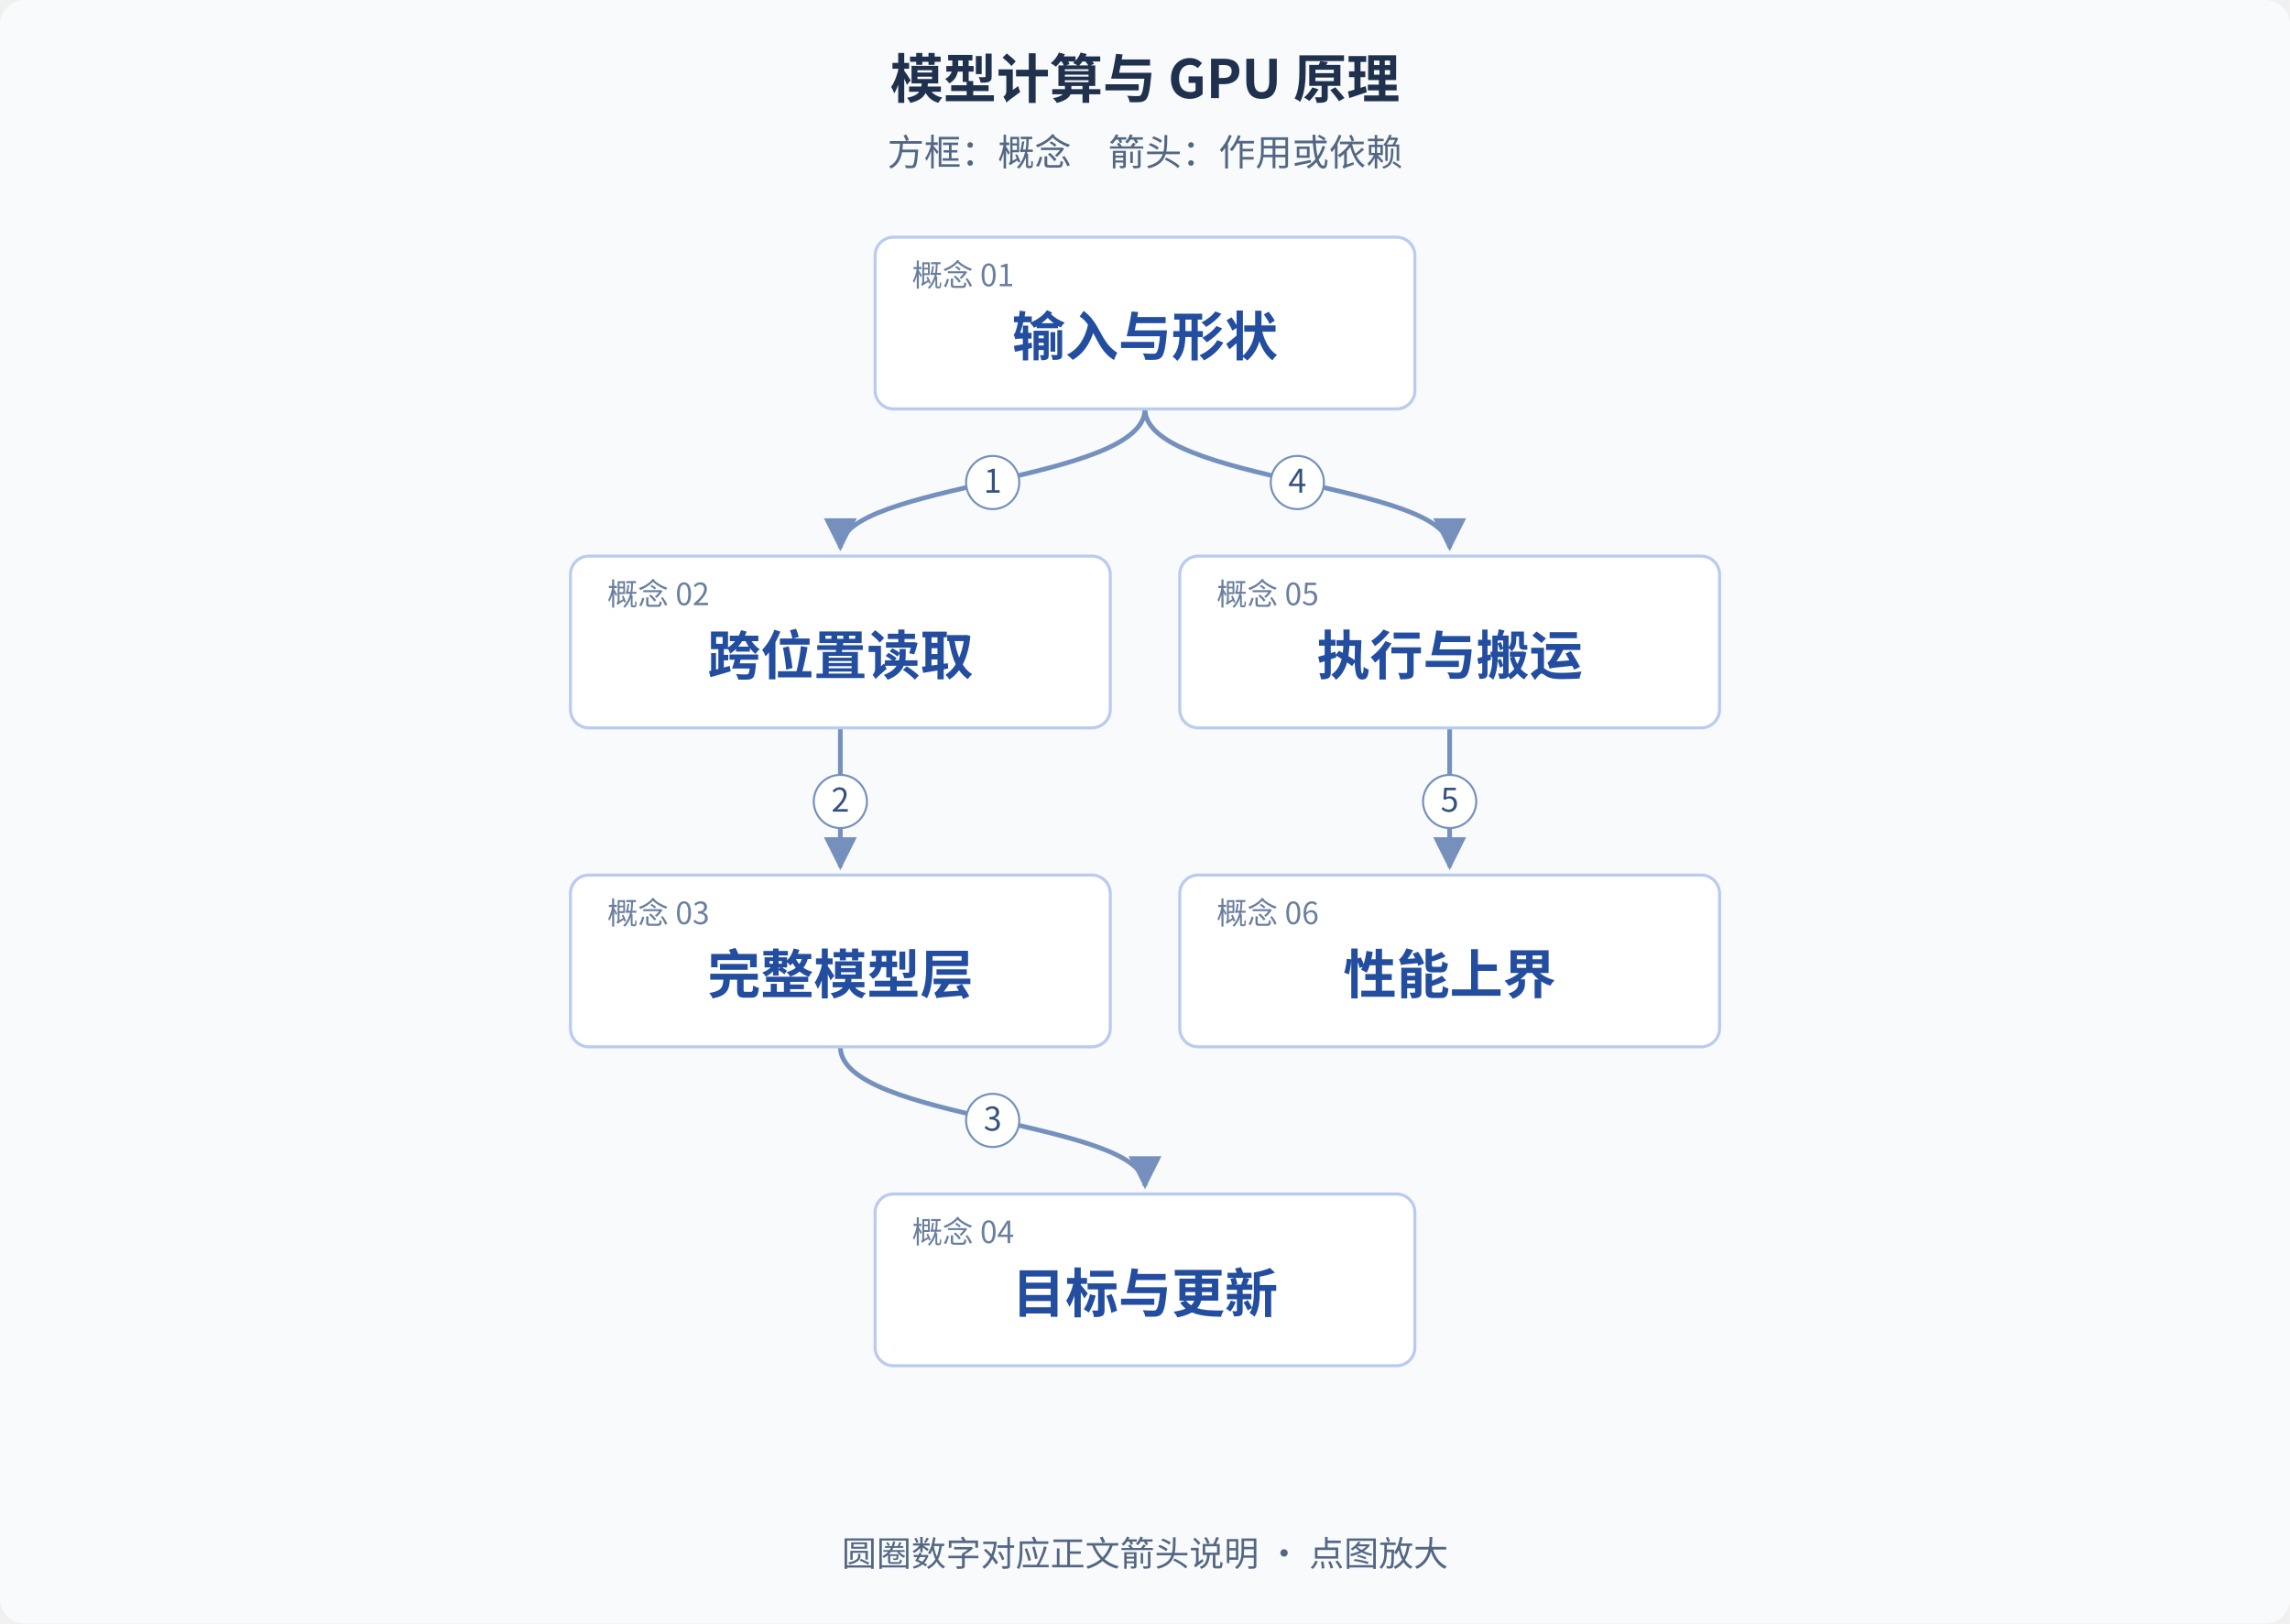
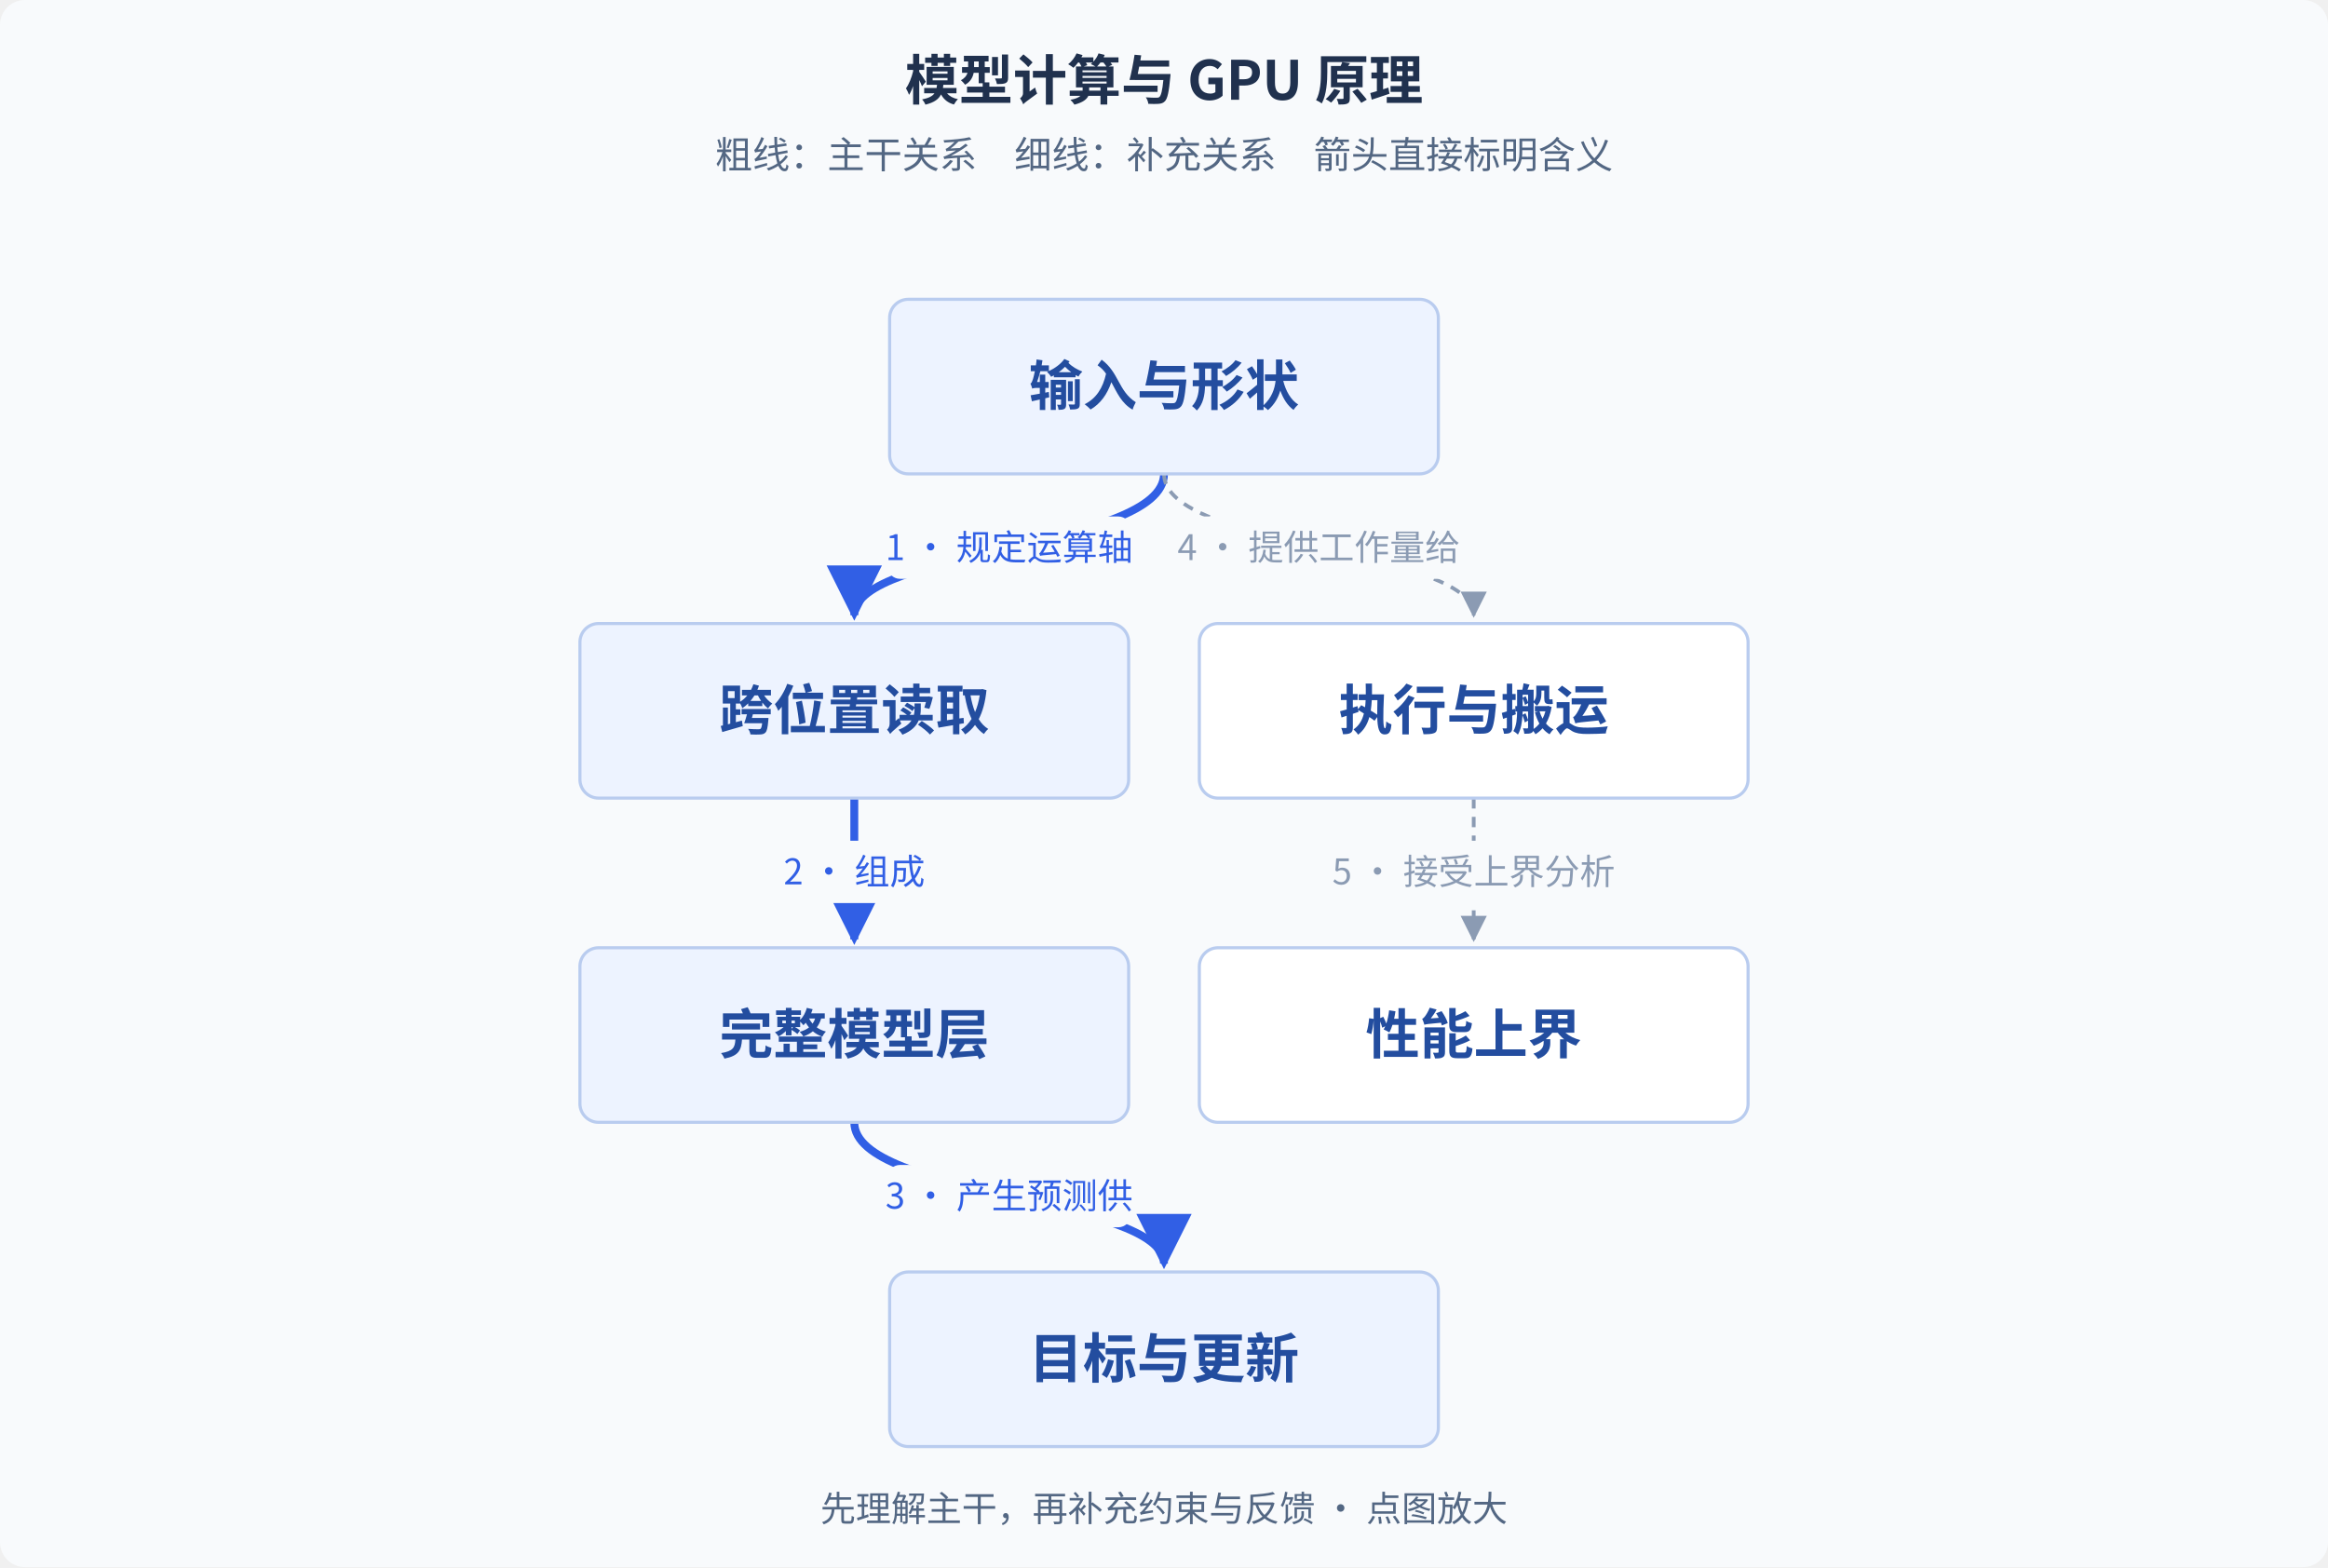
- <svg xmlns="http://www.w3.org/2000/svg" viewBox="0 0 1120 794" role="img" aria-labelledby="title desc">
+ <svg xmlns="http://www.w3.org/2000/svg" viewBox="0 0 1120 754" role="img" aria-labelledby="title desc">
  <defs>
-     <marker id="arrow" viewBox="0 0 10 10" refX="9" refY="5" markerWidth="7" markerHeight="7" orient="auto-start-reverse">
-       <path d="M0 0L10 5L0 10Z" fill="#7590bd" />
+     <marker id="arrow-main" viewBox="0 0 10 10" refX="9" refY="5" markerWidth="7" markerHeight="7" orient="auto-start-reverse">
+       <path d="M0 0L10 5L0 10Z" fill="#315fe5" />
+     </marker>
+     <marker id="arrow-other" viewBox="0 0 10 10" refX="9" refY="5" markerWidth="7" markerHeight="7" orient="auto-start-reverse">
+       <path d="M0 0L10 5L0 10Z" fill="#8b9bb3" />
    </marker>
  </defs>
-   <rect width="1120" height="794" rx="12" fill="#f8fafc" />
+   <rect width="1120" height="754" rx="12" fill="#f8fafc" />
  <g font-family="PingFang SC,Microsoft YaHei,Noto Sans CJK SC,sans-serif">
    <text x="560" y="48" text-anchor="middle" font-size="26" font-weight="650" fill="#20314e">模型计算与 GPU 原理</text>
-     <text x="560" y="81" text-anchor="middle" font-size="18" fill="#536783">方框：概念　箭头：作用或依赖</text>
-     <path data-edge="mf-tensors mf-attention" d="M560.0 200 C560.0 236.0 411.0 236.0 411.0 268" fill="none" stroke="#7590bd" stroke-width="2.3" marker-end="url(#arrow)" />
-     <g>
-       <circle cx="485.5" cy="236.0" r="13" fill="#fff" stroke="#7590bd" />
-       <text x="485.5" y="241.0" text-anchor="middle" fill="#36527e" font-size="16">1</text>
+     <text x="560" y="81" text-anchor="middle" font-size="18" fill="#536783">粗线：主干关系　细线：补充关系　箭头直接标明含义</text>
+     <path data-edge="mf-tensors mf-attention" data-emphasis="main" d="M560.0 228 C560.0 264.0 411.0 264.0 411.0 296" fill="none" stroke="#315fe5" stroke-width="3.8" marker-end="url(#arrow-main)" />
+     <path data-edge="mf-attention mf-decoder" data-emphasis="main" d="M411.0 384 C411.0 420.0 411.0 420.0 411.0 452" fill="none" stroke="#315fe5" stroke-width="3.8" marker-end="url(#arrow-main)" />
+     <path data-edge="mf-decoder mf-autograd" data-emphasis="main" d="M411.0 540 C411.0 576.0 560.0 576.0 560.0 608" fill="none" stroke="#315fe5" stroke-width="3.8" marker-end="url(#arrow-main)" />
+     <path data-edge="mf-tensors mf-gpu" data-emphasis="other" d="M560.0 228 C560.0 264.0 709.0 264.0 709.0 296" fill="none" stroke="#8b9bb3" stroke-width="1.8" stroke-dasharray="5 4" marker-end="url(#arrow-other)" />
+     <path data-edge="mf-gpu mf-roofline" data-emphasis="other" d="M709.0 384 C709.0 420.0 709.0 420.0 709.0 452" fill="none" stroke="#8b9bb3" stroke-width="1.8" stroke-dasharray="5 4" marker-end="url(#arrow-other)" />
+     <g data-relation-label="1">
+       <rect x="427.0" y="248.5" width="117" height="30" rx="6" fill="#f8fafc" />
+       <text x="485.5" y="269.5" text-anchor="middle" fill="#315fe5" font-size="17">1 · 规定运算轴</text>
    </g>
-     <path data-edge="mf-attention mf-decoder" d="M411.0 356 C411.0 392.0 411.0 392.0 411.0 424" fill="none" stroke="#7590bd" stroke-width="2.3" marker-end="url(#arrow)" />
-     <g>
-       <circle cx="411.0" cy="392.0" r="13" fill="#fff" stroke="#7590bd" />
-       <text x="411.0" y="397.0" text-anchor="middle" fill="#36527e" font-size="16">2</text>
+     <g data-relation-label="2">
+       <rect x="376.0" y="404.5" width="70" height="30" rx="6" fill="#f8fafc" />
+       <text x="411.0" y="425.5" text-anchor="middle" fill="#315fe5" font-size="17">2 · 组成</text>
    </g>
-     <path data-edge="mf-decoder mf-autograd" d="M411.0 512 C411.0 548.0 560.0 548.0 560.0 580" fill="none" stroke="#7590bd" stroke-width="2.3" marker-end="url(#arrow)" />
-     <g>
-       <circle cx="485.5" cy="548.0" r="13" fill="#fff" stroke="#7590bd" />
-       <text x="485.5" y="553.0" text-anchor="middle" fill="#36527e" font-size="16">3</text>
+     <g data-relation-label="3">
+       <rect x="427.0" y="560.5" width="117" height="30" rx="6" fill="#f8fafc" />
+       <text x="485.5" y="581.5" text-anchor="middle" fill="#315fe5" font-size="17">3 · 产生预测供</text>
    </g>
-     <path data-edge="mf-tensors mf-gpu" d="M560.0 200 C560.0 236.0 709.0 236.0 709.0 268" fill="none" stroke="#7590bd" stroke-width="2.3" marker-end="url(#arrow)" />
-     <g>
-       <circle cx="634.5" cy="236.0" r="13" fill="#fff" stroke="#7590bd" />
-       <text x="634.5" y="241.0" text-anchor="middle" fill="#36527e" font-size="16">4</text>
+     <g data-relation-label="4">
+       <rect x="567.5" y="248.5" width="134" height="30" rx="6" fill="#f8fafc" />
+       <text x="634.5" y="269.5" text-anchor="middle" fill="#8b9bb3" font-size="17">4 · 提供工作量给</text>
    </g>
-     <path data-edge="mf-gpu mf-roofline" d="M709.0 356 C709.0 392.0 709.0 392.0 709.0 424" fill="none" stroke="#7590bd" stroke-width="2.3" marker-end="url(#arrow)" />
-     <g>
-       <circle cx="709.0" cy="392.0" r="13" fill="#fff" stroke="#7590bd" />
-       <text x="709.0" y="397.0" text-anchor="middle" fill="#36527e" font-size="16">5</text>
+     <g data-relation-label="5">
+       <rect x="642.0" y="404.5" width="134" height="30" rx="6" fill="#f8fafc" />
+       <text x="709.0" y="425.5" text-anchor="middle" fill="#8b9bb3" font-size="17">5 · 接受上界分析</text>
    </g>
    <g data-concept="mf-tensors">
-       <rect x="428.0" y="116" width="264" height="84" rx="9" fill="#fff" stroke="#b9ccef" stroke-width="1.5" />
-       <text x="446.0" y="140" fill="#6a7f9e" font-size="15">概念 01</text>
-       <text x="560.0" y="174" text-anchor="middle" fill="#234d9f" font-size="26" font-weight="600">输入与形状</text>
+       <rect x="428.0" y="144" width="264" height="84" rx="9" fill="#edf3ff" stroke="#b9ccef" stroke-width="1.5" />
+       <text x="560.0" y="195" text-anchor="middle" fill="#234d9f" font-size="26" font-weight="600">输入与形状</text>
    </g>
    <g data-concept="mf-attention">
-       <rect x="279.0" y="272" width="264" height="84" rx="9" fill="#fff" stroke="#b9ccef" stroke-width="1.5" />
-       <text x="297.0" y="296" fill="#6a7f9e" font-size="15">概念 02</text>
-       <text x="411.0" y="330" text-anchor="middle" fill="#234d9f" font-size="26" font-weight="600">跨位置读取</text>
+       <rect x="279.0" y="300" width="264" height="84" rx="9" fill="#edf3ff" stroke="#b9ccef" stroke-width="1.5" />
+       <text x="411.0" y="351" text-anchor="middle" fill="#234d9f" font-size="26" font-weight="600">跨位置读取</text>
    </g>
    <g data-concept="mf-decoder">
-       <rect x="279.0" y="428" width="264" height="84" rx="9" fill="#fff" stroke="#b9ccef" stroke-width="1.5" />
-       <text x="297.0" y="452" fill="#6a7f9e" font-size="15">概念 03</text>
-       <text x="411.0" y="486" text-anchor="middle" fill="#234d9f" font-size="26" font-weight="600">完整模型层</text>
+       <rect x="279.0" y="456" width="264" height="84" rx="9" fill="#edf3ff" stroke="#b9ccef" stroke-width="1.5" />
+       <text x="411.0" y="507" text-anchor="middle" fill="#234d9f" font-size="26" font-weight="600">完整模型层</text>
    </g>
    <g data-concept="mf-autograd">
-       <rect x="428.0" y="584" width="264" height="84" rx="9" fill="#fff" stroke="#b9ccef" stroke-width="1.5" />
-       <text x="446.0" y="608" fill="#6a7f9e" font-size="15">概念 04</text>
-       <text x="560.0" y="642" text-anchor="middle" fill="#234d9f" font-size="26" font-weight="600">目标与更新</text>
+       <rect x="428.0" y="612" width="264" height="84" rx="9" fill="#edf3ff" stroke="#b9ccef" stroke-width="1.5" />
+       <text x="560.0" y="663" text-anchor="middle" fill="#234d9f" font-size="26" font-weight="600">目标与更新</text>
    </g>
    <g data-concept="mf-gpu">
-       <rect x="577.0" y="272" width="264" height="84" rx="9" fill="#fff" stroke="#b9ccef" stroke-width="1.5" />
-       <text x="595.0" y="296" fill="#6a7f9e" font-size="15">概念 05</text>
-       <text x="709.0" y="330" text-anchor="middle" fill="#234d9f" font-size="26" font-weight="600">执行与搬运</text>
+       <rect x="577.0" y="300" width="264" height="84" rx="9" fill="#fff" stroke="#b9ccef" stroke-width="1.5" />
+       <text x="709.0" y="351" text-anchor="middle" fill="#234d9f" font-size="26" font-weight="600">执行与搬运</text>
    </g>
    <g data-concept="mf-roofline">
-       <rect x="577.0" y="428" width="264" height="84" rx="9" fill="#fff" stroke="#b9ccef" stroke-width="1.5" />
-       <text x="595.0" y="452" fill="#6a7f9e" font-size="15">概念 06</text>
-       <text x="709.0" y="486" text-anchor="middle" fill="#234d9f" font-size="26" font-weight="600">性能上界</text>
+       <rect x="577.0" y="456" width="264" height="84" rx="9" fill="#fff" stroke="#b9ccef" stroke-width="1.5" />
+       <text x="709.0" y="507" text-anchor="middle" fill="#234d9f" font-size="26" font-weight="600">性能上界</text>
    </g>
-     <text x="560" y="766" text-anchor="middle" fill="#536783" font-size="17">圆圈数字对应正文箭头说明 · 点图放大</text>
+     <text x="560" y="732" text-anchor="middle" fill="#536783" font-size="17">先理解主干，再补充约束与反馈 · 点图放大</text>
  </g>
</svg>
